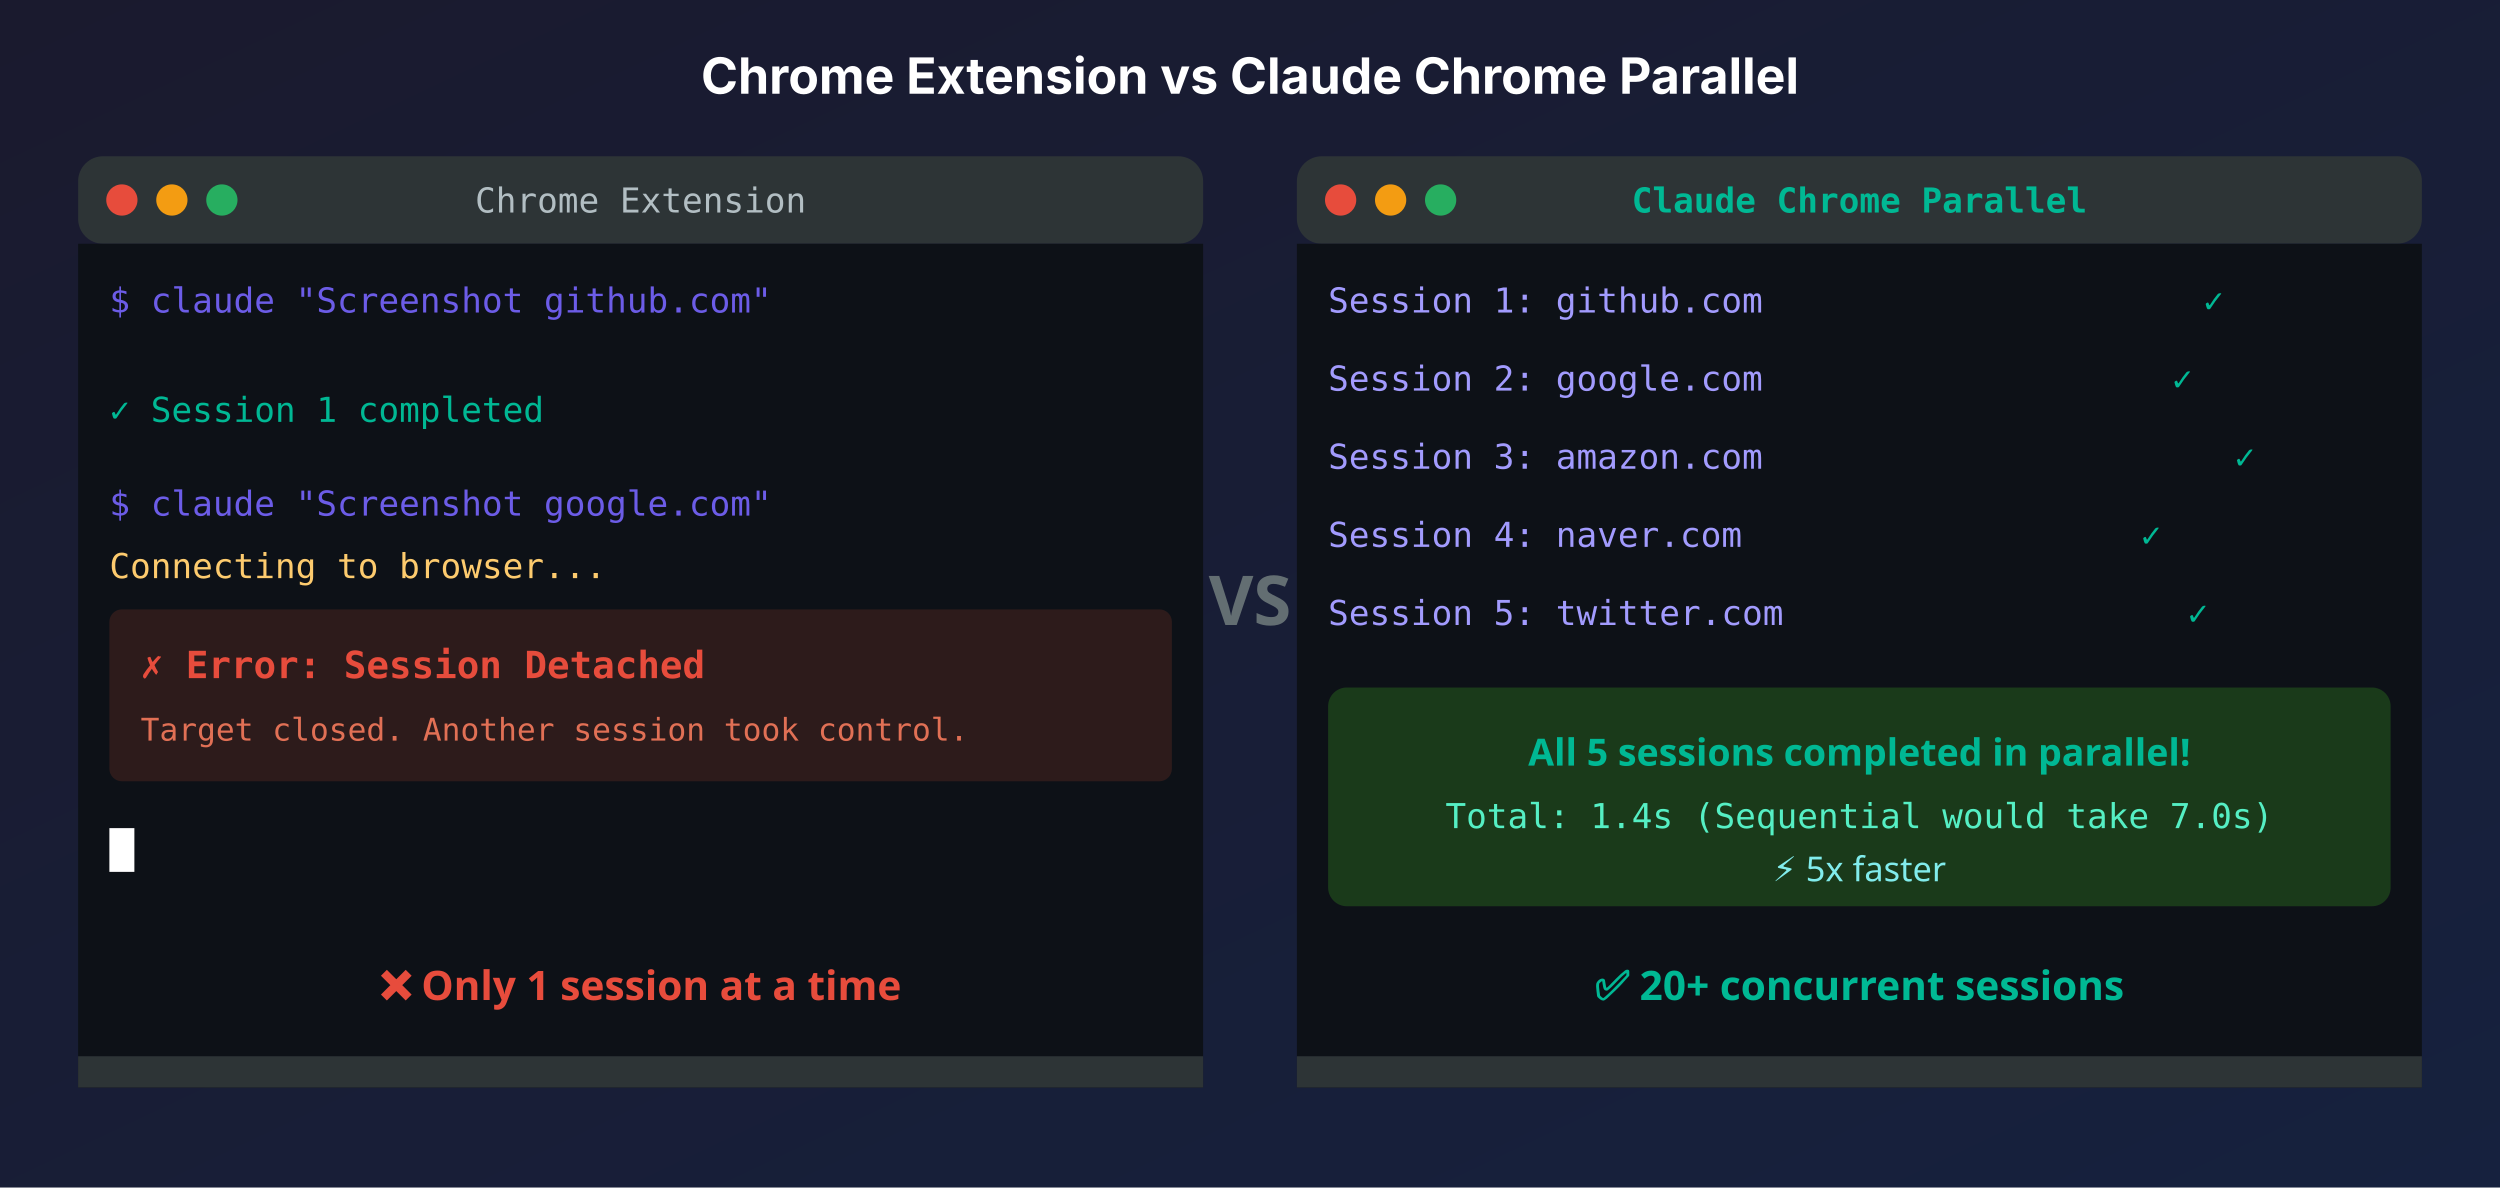
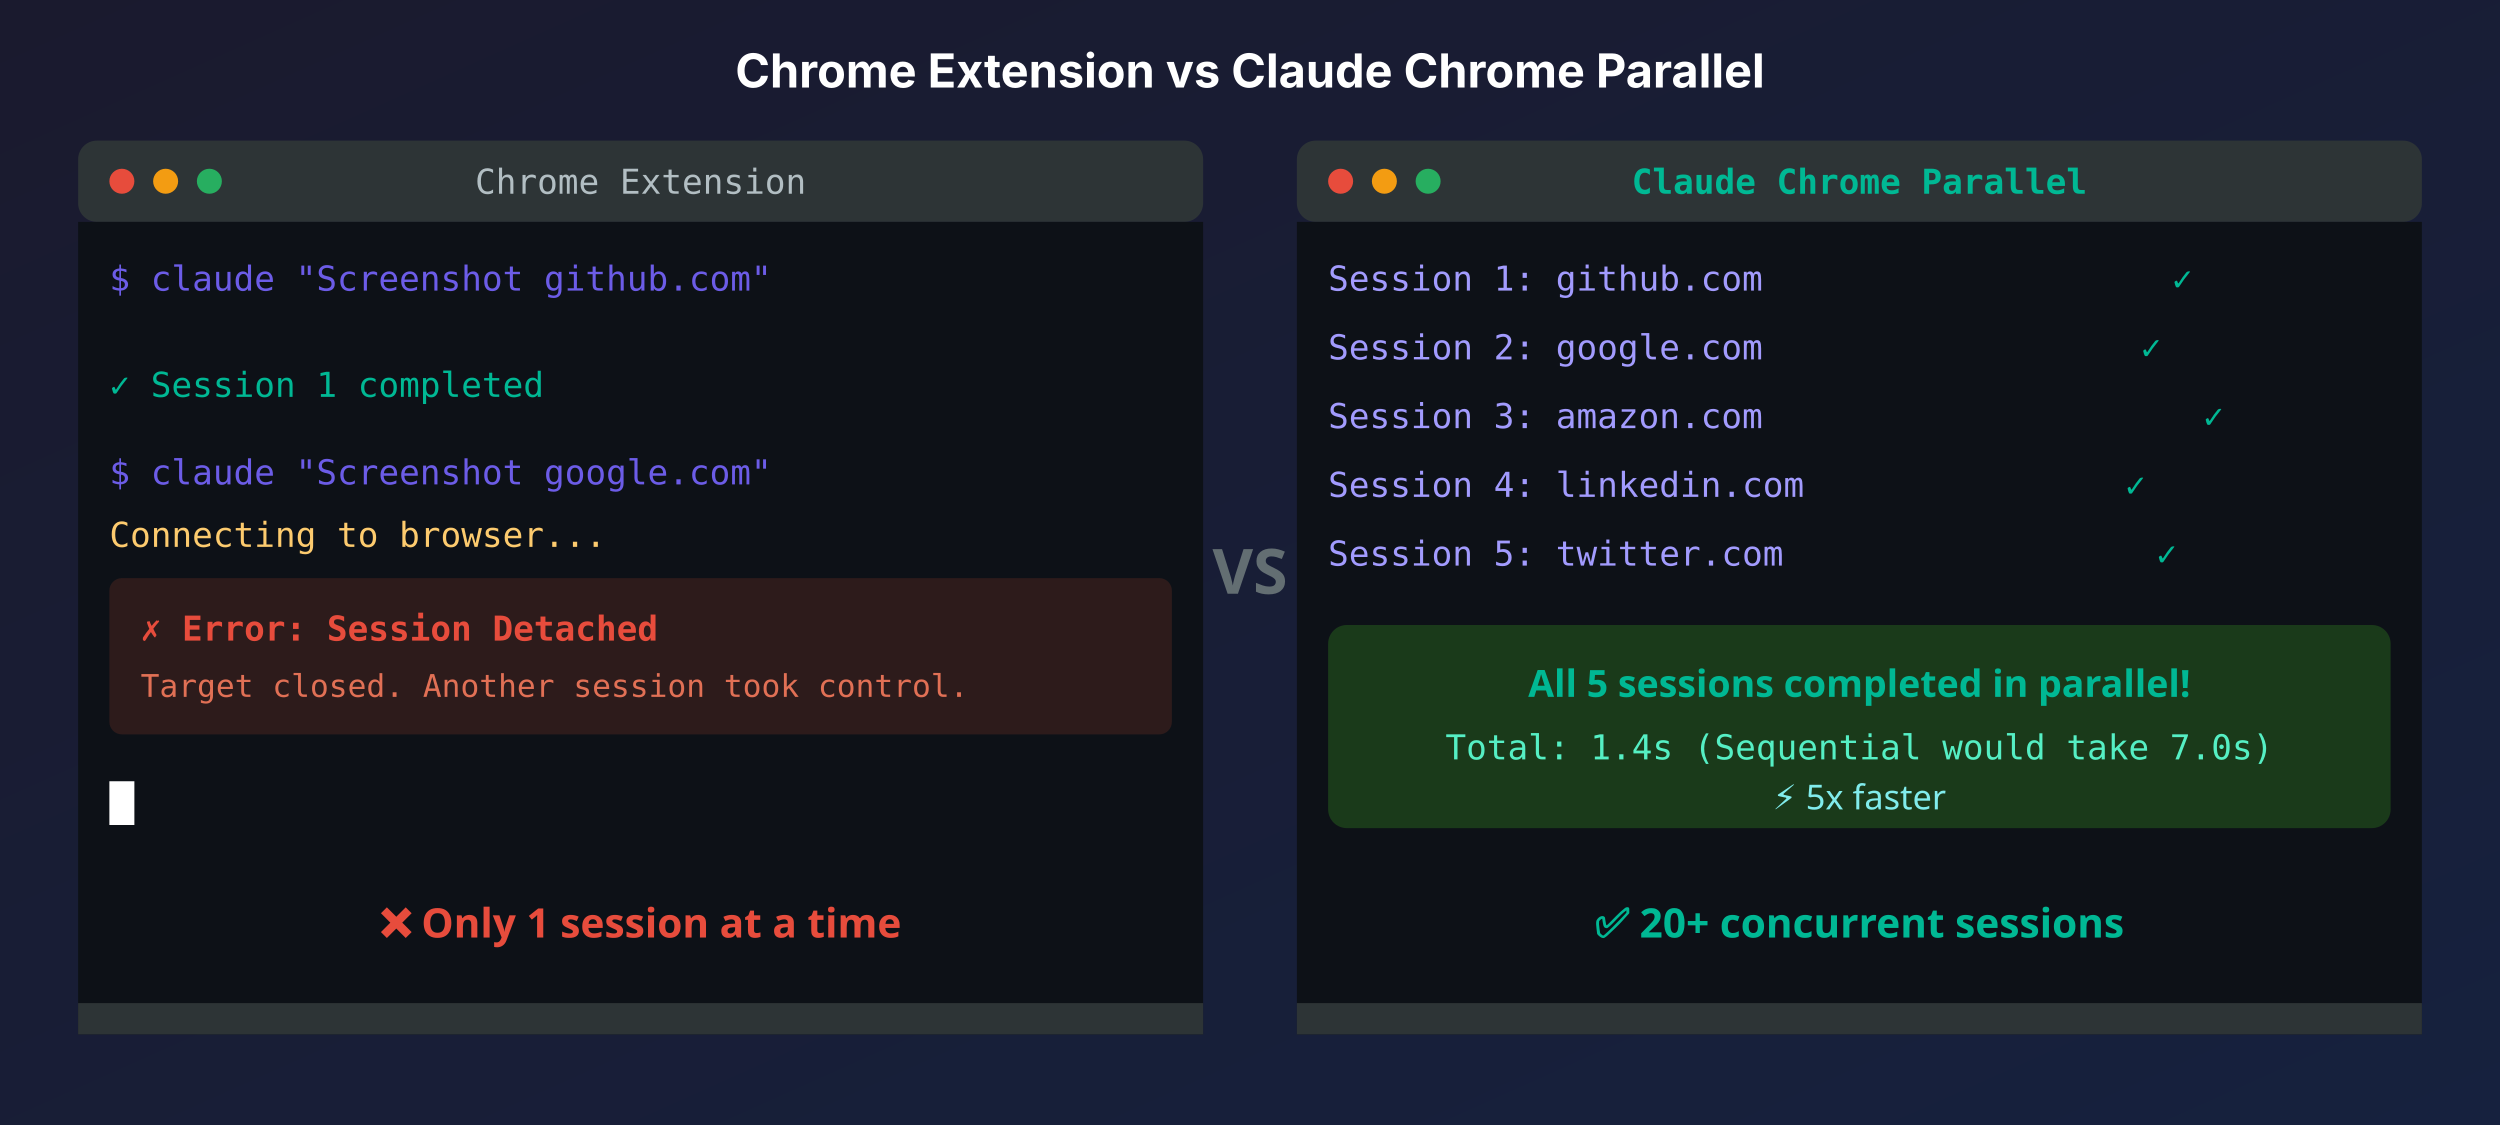
- <svg xmlns="http://www.w3.org/2000/svg" viewBox="0 0 800 380">
+ <svg xmlns="http://www.w3.org/2000/svg" viewBox="0 0 800 360">
  <defs>
    <linearGradient id="bgGrad" x1="0%" y1="0%" x2="100%" y2="100%">
      <stop offset="0%" style="stop-color:#1a1a2e" />
      <stop offset="100%" style="stop-color:#16213e" />
    </linearGradient>
    <linearGradient id="successGrad" x1="0%" y1="0%" x2="100%" y2="0%">
      <stop offset="0%" style="stop-color:#00b894" />
      <stop offset="100%" style="stop-color:#00cec9" />
    </linearGradient>
-     <linearGradient id="errorGrad" x1="0%" y1="0%" x2="100%" y2="0%">
-       <stop offset="0%" style="stop-color:#e74c3c" />
-       <stop offset="100%" style="stop-color:#c0392b" />
-     </linearGradient>
  </defs>
-   <rect width="800" height="380" fill="url(#bgGrad)" />
-   <text x="400" y="30" text-anchor="middle" fill="#fff" font-family="system-ui, -apple-system, sans-serif" font-size="16" font-weight="bold">
+   <rect width="800" height="360" fill="url(#bgGrad)" />
+   <text x="400" y="28" text-anchor="middle" fill="#fff" font-family="system-ui, -apple-system, sans-serif" font-size="15" font-weight="bold">
    Chrome Extension vs Claude Chrome Parallel
  </text>
-   <g transform="translate(25, 50)">
-     <rect x="0" y="0" width="360" height="28" rx="8" ry="8" fill="#2d3436" />
-     <circle cx="14" cy="14" r="5" fill="#e74c3c" />
-     <circle cx="30" cy="14" r="5" fill="#f39c12" />
-     <circle cx="46" cy="14" r="5" fill="#27ae60" />
-     <text x="180" y="18" text-anchor="middle" fill="#b2bec3" font-family="monospace" font-size="11">Chrome Extension</text>
-     <rect x="0" y="28" width="360" height="270" fill="#0d1117" />
-     <rect x="0" y="288" width="360" height="10" rx="0" ry="0" fill="#2d3436" />
-     <text x="10" y="50" fill="#6c5ce7" font-family="monospace" font-size="11">$ claude "Screenshot github.com"</text>
-     <rect x="10" y="58" width="0" height="12" rx="2" fill="url(#successGrad)">
-       <animate attributeName="width" values="0;0;150;150;150;150;150;150;150;150;150" dur="10s" repeatCount="indefinite" />
+   <g transform="translate(25, 45)">
+     <rect x="0" y="0" width="360" height="26" rx="6" ry="6" fill="#2d3436" />
+     <circle cx="14" cy="13" r="4" fill="#e74c3c" />
+     <circle cx="28" cy="13" r="4" fill="#f39c12" />
+     <circle cx="42" cy="13" r="4" fill="#27ae60" />
+     <text x="180" y="17" text-anchor="middle" fill="#b2bec3" font-family="monospace" font-size="11">Chrome Extension</text>
+     <rect x="0" y="26" width="360" height="260" fill="#0d1117" />
+     <rect x="0" y="276" width="360" height="10" rx="0" ry="0" fill="#2d3436" />
+     <text x="10" y="48" fill="#6c5ce7" font-family="monospace" font-size="11">$ claude "Screenshot github.com"</text>
+     <rect x="10" y="56" width="0" height="12" rx="2" fill="url(#successGrad)">
+       <animate attributeName="width" values="0;0;50;100;140;140;140;140;140;140;140" dur="10s" repeatCount="indefinite" />
    </rect>
-     <text x="10" y="85" fill="#00b894" font-family="monospace" font-size="11">
+     <text x="10" y="82" fill="#00b894" font-family="monospace" font-size="11">
      <tspan>✓ Session 1 completed</tspan>
-       <animate attributeName="opacity" values="0;0;0;1;1;1;1;1;1;1;1" dur="10s" repeatCount="indefinite" />
-     </text>
-     <text x="10" y="115" fill="#6c5ce7" font-family="monospace" font-size="11">
-       <tspan>$ claude "Screenshot google.com"</tspan>
      <animate attributeName="opacity" values="0;0;0;0;1;1;1;1;1;1;1" dur="10s" repeatCount="indefinite" />
    </text>
-     <text x="10" y="135" fill="#fdcb6e" font-family="monospace" font-size="11">
+     <text x="10" y="110" fill="#6c5ce7" font-family="monospace" font-size="11">
+       <tspan>$ claude "Screenshot google.com"</tspan>
+       <animate attributeName="opacity" values="0;0;0;0;0;1;1;1;1;1;1" dur="10s" repeatCount="indefinite" />
+     </text>
+     <text x="10" y="130" fill="#fdcb6e" font-family="monospace" font-size="11">
      <tspan>Connecting to browser...</tspan>
-       <animate attributeName="opacity" values="0;0;0;0;0;1;0;0;0;0;0" dur="10s" repeatCount="indefinite" />
+       <animate attributeName="opacity" values="0;0;0;0;0;0;1;0;0;0;0" dur="10s" repeatCount="indefinite" />
+     </text>
+     <g>
+       <animate attributeName="opacity" values="0;0;0;0;0;0;0;1;1;1;1" dur="10s" repeatCount="indefinite" />
+       <rect x="10" y="140" width="340" height="50" rx="4" fill="#2d1b1b" />
+       <text x="20" y="160" fill="#e74c3c" font-family="monospace" font-size="11" font-weight="bold">
+         ✗ Error: Session Detached
+       </text>
+       <text x="20" y="178" fill="#e17055" font-family="monospace" font-size="10">
+         Target closed. Another session took control.
+       </text>
+     </g>
+     <rect x="10" y="205" width="8" height="14" fill="#fff">
+       <animate attributeName="opacity" values="1;0;1" dur="1s" repeatCount="indefinite" />
+     </rect>
+     <text x="180" y="255" text-anchor="middle" fill="#e74c3c" font-family="system-ui" font-size="13" font-weight="bold">
+       ❌ Only 1 session at a time
+     </text>
+   </g>
+   <text x="400" y="190" text-anchor="middle" fill="#636e72" font-family="system-ui" font-size="20" font-weight="bold">VS</text>
+   <g transform="translate(415, 45)">
+     <rect x="0" y="0" width="360" height="26" rx="6" ry="6" fill="#2d3436" />
+     <circle cx="14" cy="13" r="4" fill="#e74c3c" />
+     <circle cx="28" cy="13" r="4" fill="#f39c12" />
+     <circle cx="42" cy="13" r="4" fill="#27ae60" />
+     <text x="180" y="17" text-anchor="middle" fill="#00b894" font-family="monospace" font-size="11" font-weight="bold">Claude Chrome Parallel</text>
+     <rect x="0" y="26" width="360" height="260" fill="#0d1117" />
+     <rect x="0" y="276" width="360" height="10" rx="0" ry="0" fill="#2d3436" />
+     <text x="10" y="48" fill="#a29bfe" font-family="monospace" font-size="11">Session 1: github.com</text>
+     <rect x="150" y="38" width="0" height="12" rx="2" fill="url(#successGrad)">
+       <animate attributeName="width" values="0;0;30;60;90;120;120;120;120;120;120" dur="10s" repeatCount="indefinite" />
+     </rect>
+     <text x="280" y="48" fill="#00b894" font-family="monospace" font-size="11">
+       <tspan>✓</tspan>
+       <animate attributeName="opacity" values="0;0;0;0;0;1;1;1;1;1;1" dur="10s" repeatCount="indefinite" />
+     </text>
+     <text x="10" y="70" fill="#a29bfe" font-family="monospace" font-size="11">Session 2: google.com</text>
+     <rect x="150" y="60" width="0" height="12" rx="2" fill="url(#successGrad)">
+       <animate attributeName="width" values="0;0;25;55;85;110;110;110;110;110;110" dur="10s" repeatCount="indefinite" />
+     </rect>
+     <text x="270" y="70" fill="#00b894" font-family="monospace" font-size="11">
+       <tspan>✓</tspan>
+       <animate attributeName="opacity" values="0;0;0;0;0;1;1;1;1;1;1" dur="10s" repeatCount="indefinite" />
+     </text>
+     <text x="10" y="92" fill="#a29bfe" font-family="monospace" font-size="11">Session 3: amazon.com</text>
+     <rect x="150" y="82" width="0" height="12" rx="2" fill="url(#successGrad)">
+       <animate attributeName="width" values="0;0;35;70;100;130;130;130;130;130;130" dur="10s" repeatCount="indefinite" />
+     </rect>
+     <text x="290" y="92" fill="#00b894" font-family="monospace" font-size="11">
+       <tspan>✓</tspan>
+       <animate attributeName="opacity" values="0;0;0;0;0;1;1;1;1;1;1" dur="10s" repeatCount="indefinite" />
+     </text>
+     <text x="10" y="114" fill="#a29bfe" font-family="monospace" font-size="11">Session 4: linkedin.com</text>
+     <rect x="150" y="104" width="0" height="12" rx="2" fill="url(#successGrad)">
+       <animate attributeName="width" values="0;0;20;50;80;105;105;105;105;105;105" dur="10s" repeatCount="indefinite" />
+     </rect>
+     <text x="265" y="114" fill="#00b894" font-family="monospace" font-size="11">
+       <tspan>✓</tspan>
+       <animate attributeName="opacity" values="0;0;0;0;0;1;1;1;1;1;1" dur="10s" repeatCount="indefinite" />
+     </text>
+     <text x="10" y="136" fill="#a29bfe" font-family="monospace" font-size="11">Session 5: twitter.com</text>
+     <rect x="150" y="126" width="0" height="12" rx="2" fill="url(#successGrad)">
+       <animate attributeName="width" values="0;0;28;58;88;115;115;115;115;115;115" dur="10s" repeatCount="indefinite" />
+     </rect>
+     <text x="275" y="136" fill="#00b894" font-family="monospace" font-size="11">
+       <tspan>✓</tspan>
+       <animate attributeName="opacity" values="0;0;0;0;0;1;1;1;1;1;1" dur="10s" repeatCount="indefinite" />
    </text>
    <g>
      <animate attributeName="opacity" values="0;0;0;0;0;0;1;1;1;1;1" dur="10s" repeatCount="indefinite" />
-       <rect x="10" y="145" width="340" height="55" rx="4" fill="#2d1b1b" />
-       <text x="20" y="167" fill="#e74c3c" font-family="monospace" font-size="12" font-weight="bold">
-         ✗ Error: Session Detached
-       </text>
-       <text x="20" y="187" fill="#e17055" font-family="monospace" font-size="10">
-         Target closed. Another session took control.
-       </text>
-     </g>
-     <rect x="10" y="215" width="8" height="14" fill="#fff">
-       <animate attributeName="opacity" values="1;0;1" dur="1s" repeatCount="indefinite" />
-     </rect>
-     <text x="180" y="270" text-anchor="middle" fill="#e74c3c" font-family="system-ui" font-size="13" font-weight="bold">
-       ❌ Only 1 session at a time
-     </text>
-   </g>
-   <text x="400" y="200" text-anchor="middle" fill="#636e72" font-family="system-ui" font-size="22" font-weight="bold">VS</text>
-   <g transform="translate(415, 50)">
-     <rect x="0" y="0" width="360" height="28" rx="8" ry="8" fill="#2d3436" />
-     <circle cx="14" cy="14" r="5" fill="#e74c3c" />
-     <circle cx="30" cy="14" r="5" fill="#f39c12" />
-     <circle cx="46" cy="14" r="5" fill="#27ae60" />
-     <text x="180" y="18" text-anchor="middle" fill="#00b894" font-family="monospace" font-size="11" font-weight="bold">Claude Chrome Parallel</text>
-     <rect x="0" y="28" width="360" height="270" fill="#0d1117" />
-     <rect x="0" y="288" width="360" height="10" rx="0" ry="0" fill="#2d3436" />
-     <text x="10" y="50" fill="#a29bfe" font-family="monospace" font-size="11">Session 1: github.com</text>
-     <rect x="150" y="40" width="0" height="12" rx="2" fill="url(#successGrad)">
-       <animate attributeName="width" values="0;0;20;50;80;110;130;130;130;130;130" dur="10s" repeatCount="indefinite" />
-     </rect>
-     <text x="290" y="50" fill="#00b894" font-family="monospace" font-size="11">
-       <tspan>✓</tspan>
-       <animate attributeName="opacity" values="0;0;0;0;0;0;1;1;1;1;1" dur="10s" repeatCount="indefinite" />
-     </text>
-     <text x="10" y="75" fill="#a29bfe" font-family="monospace" font-size="11">Session 2: google.com</text>
-     <rect x="150" y="65" width="0" height="12" rx="2" fill="url(#successGrad)">
-       <animate attributeName="width" values="0;0;25;55;85;100;120;120;120;120;120" dur="10s" repeatCount="indefinite" />
-     </rect>
-     <text x="280" y="75" fill="#00b894" font-family="monospace" font-size="11">
-       <tspan>✓</tspan>
-       <animate attributeName="opacity" values="0;0;0;0;0;0;1;1;1;1;1" dur="10s" repeatCount="indefinite" />
-     </text>
-     <text x="10" y="100" fill="#a29bfe" font-family="monospace" font-size="11">Session 3: amazon.com</text>
-     <rect x="150" y="90" width="0" height="12" rx="2" fill="url(#successGrad)">
-       <animate attributeName="width" values="0;0;30;60;90;120;140;140;140;140;140" dur="10s" repeatCount="indefinite" />
-     </rect>
-     <text x="300" y="100" fill="#00b894" font-family="monospace" font-size="11">
-       <tspan>✓</tspan>
-       <animate attributeName="opacity" values="0;0;0;0;0;0;1;1;1;1;1" dur="10s" repeatCount="indefinite" />
-     </text>
-     <text x="10" y="125" fill="#a29bfe" font-family="monospace" font-size="11">Session 4: naver.com</text>
-     <rect x="150" y="115" width="0" height="12" rx="2" fill="url(#successGrad)">
-       <animate attributeName="width" values="0;0;15;45;75;95;110;110;110;110;110" dur="10s" repeatCount="indefinite" />
-     </rect>
-     <text x="270" y="125" fill="#00b894" font-family="monospace" font-size="11">
-       <tspan>✓</tspan>
-       <animate attributeName="opacity" values="0;0;0;0;0;0;1;1;1;1;1" dur="10s" repeatCount="indefinite" />
-     </text>
-     <text x="10" y="150" fill="#a29bfe" font-family="monospace" font-size="11">Session 5: twitter.com</text>
-     <rect x="150" y="140" width="0" height="12" rx="2" fill="url(#successGrad)">
-       <animate attributeName="width" values="0;0;22;52;82;112;125;125;125;125;125" dur="10s" repeatCount="indefinite" />
-     </rect>
-     <text x="285" y="150" fill="#00b894" font-family="monospace" font-size="11">
-       <tspan>✓</tspan>
-       <animate attributeName="opacity" values="0;0;0;0;0;0;1;1;1;1;1" dur="10s" repeatCount="indefinite" />
-     </text>
-     <g>
-       <animate attributeName="opacity" values="0;0;0;0;0;0;0;1;1;1;1" dur="10s" repeatCount="indefinite" />
-       <rect x="10" y="170" width="340" height="70" rx="6" fill="#1a3a1a" />
-       <text x="180" y="195" text-anchor="middle" fill="#00b894" font-family="system-ui" font-size="12" font-weight="bold">
+       <rect x="10" y="155" width="340" height="65" rx="6" fill="#1a3a1a" />
+       <text x="180" y="178" text-anchor="middle" fill="#00b894" font-family="system-ui" font-size="12" font-weight="bold">
        All 5 sessions completed in parallel!
      </text>
-       <text x="180" y="215" text-anchor="middle" fill="#55efc4" font-family="monospace" font-size="11">
+       <text x="180" y="198" text-anchor="middle" fill="#55efc4" font-family="monospace" font-size="11">
        Total: 1.4s (Sequential would take 7.0s)
      </text>
-       <text x="180" y="232" text-anchor="middle" fill="#81ecec" font-family="system-ui" font-size="11">
+       <text x="180" y="214" text-anchor="middle" fill="#81ecec" font-family="system-ui" font-size="11">
        ⚡ 5x faster
      </text>
    </g>
-     <text x="180" y="270" text-anchor="middle" fill="#00b894" font-family="system-ui" font-size="13" font-weight="bold">
+     <text x="180" y="255" text-anchor="middle" fill="#00b894" font-family="system-ui" font-size="13" font-weight="bold">
      ✅ 20+ concurrent sessions
    </text>
  </g>
</svg>
